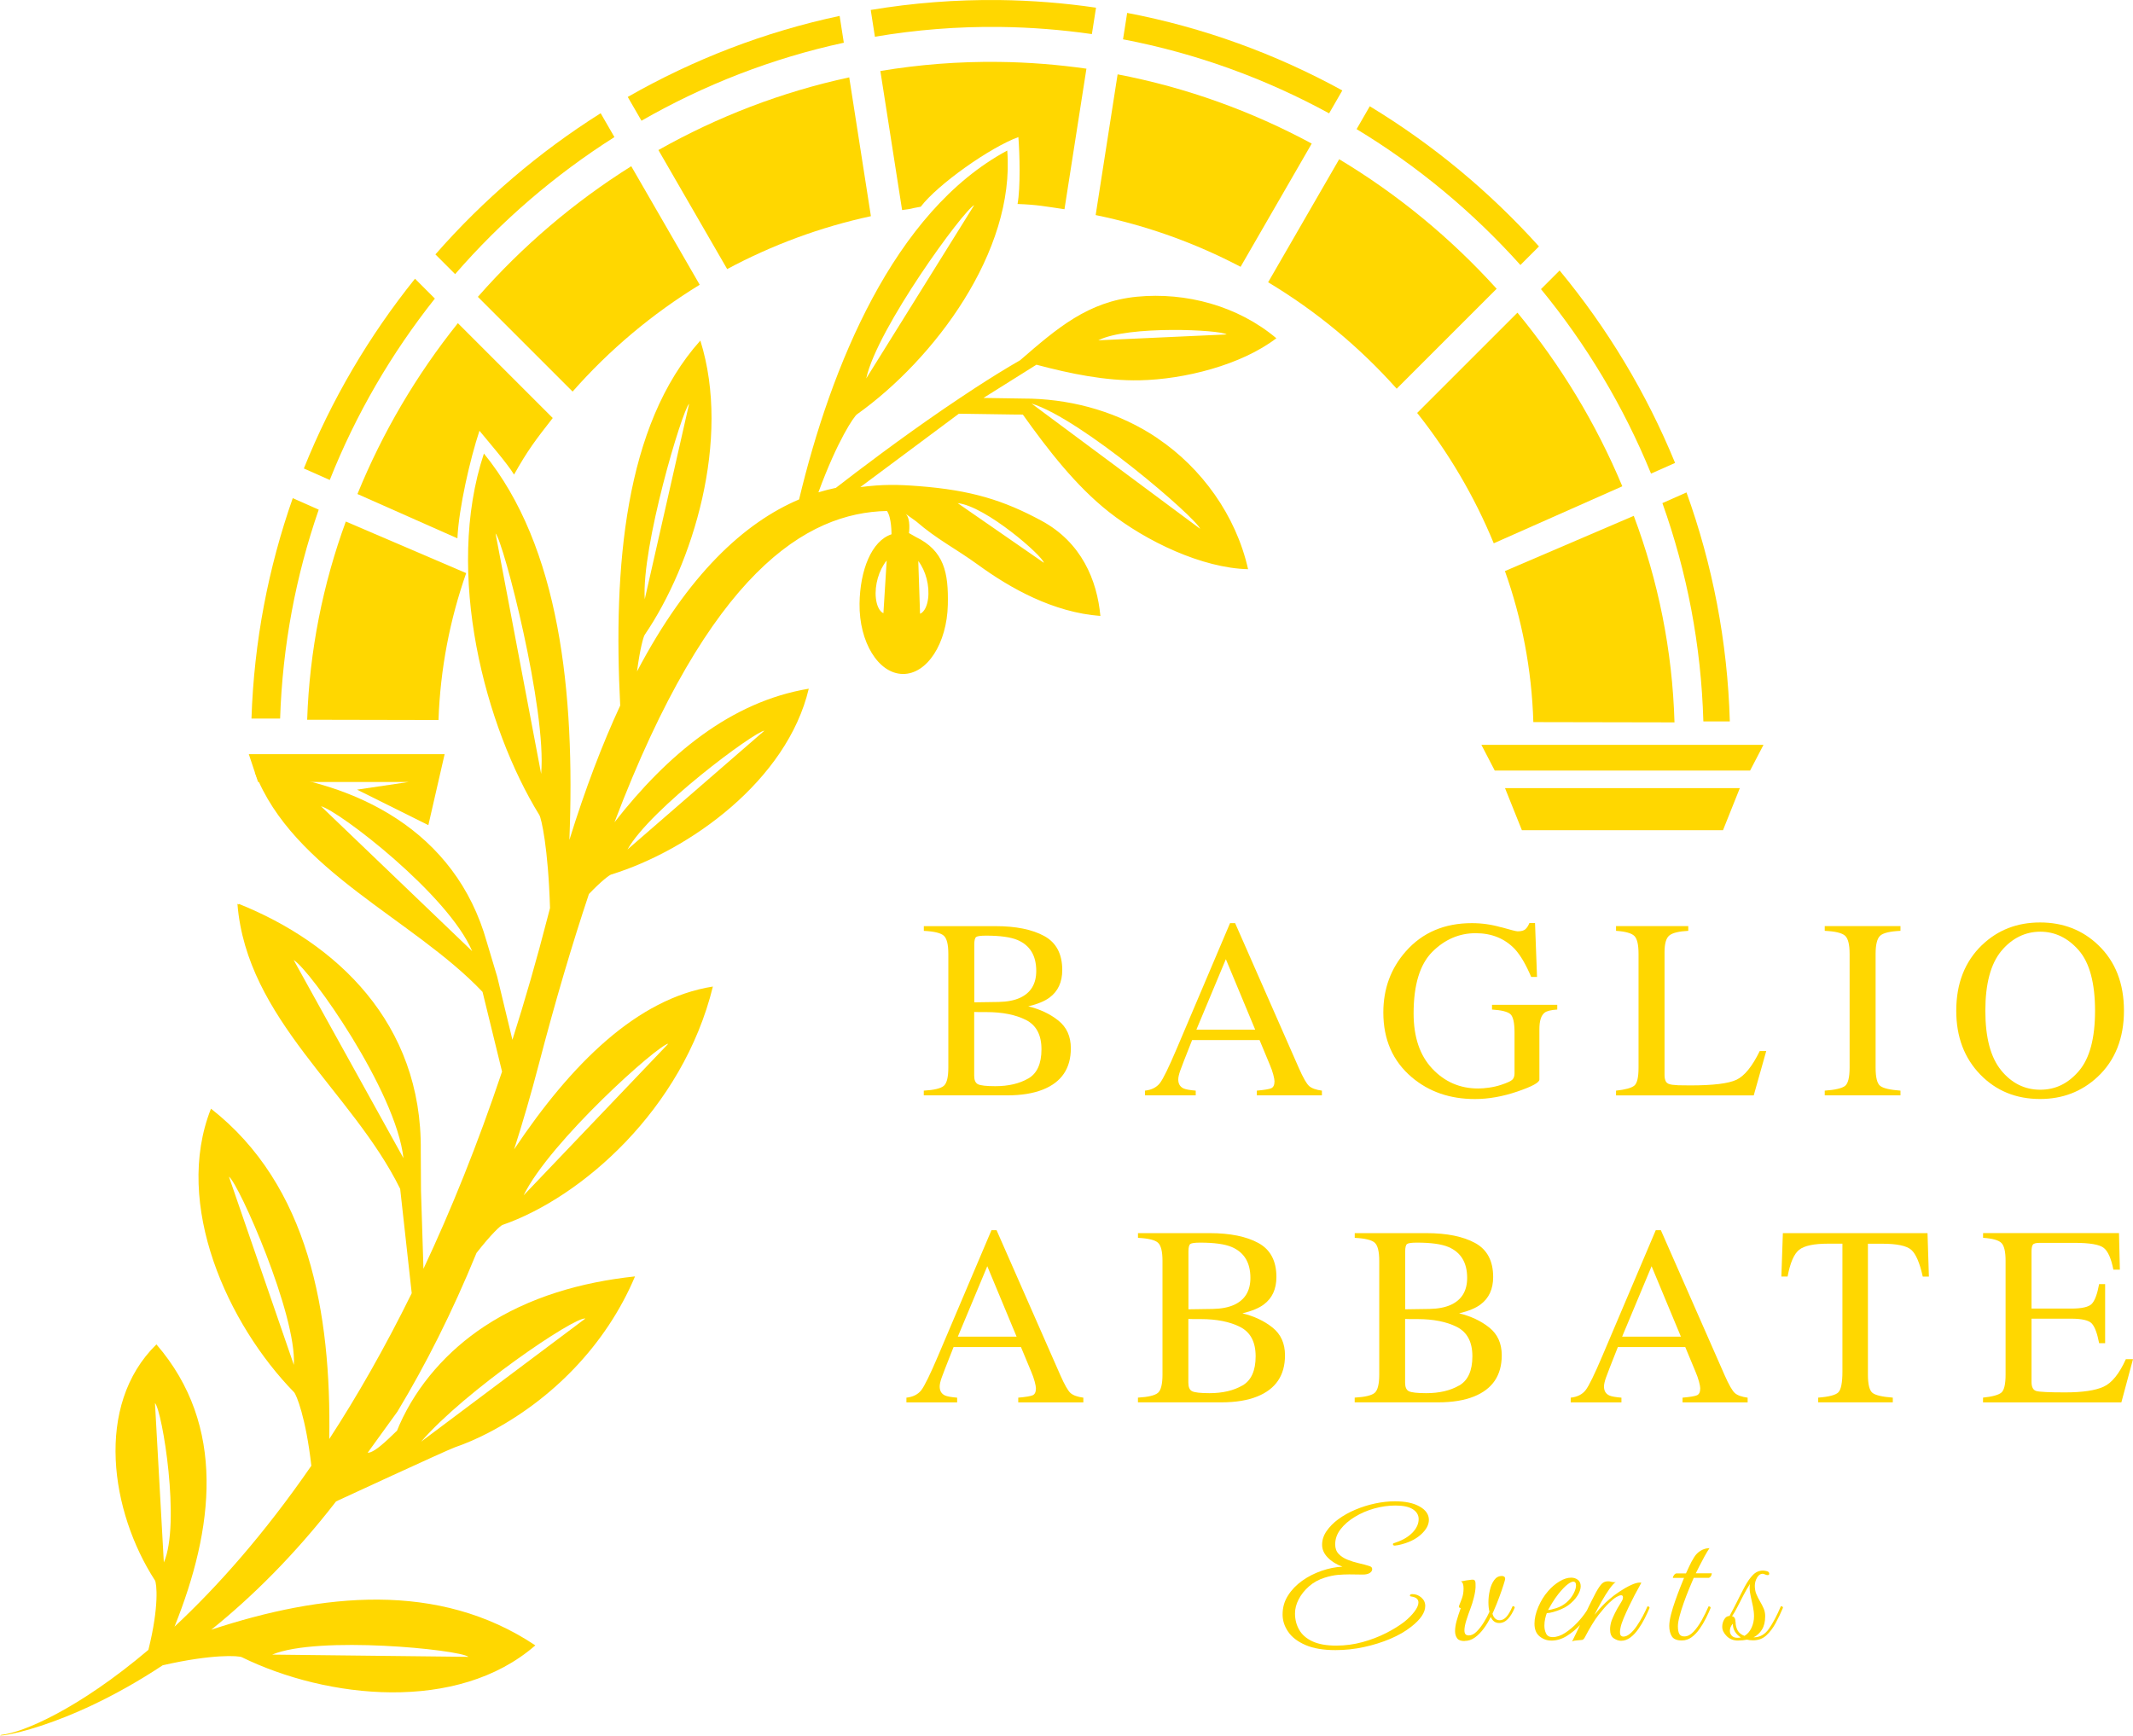
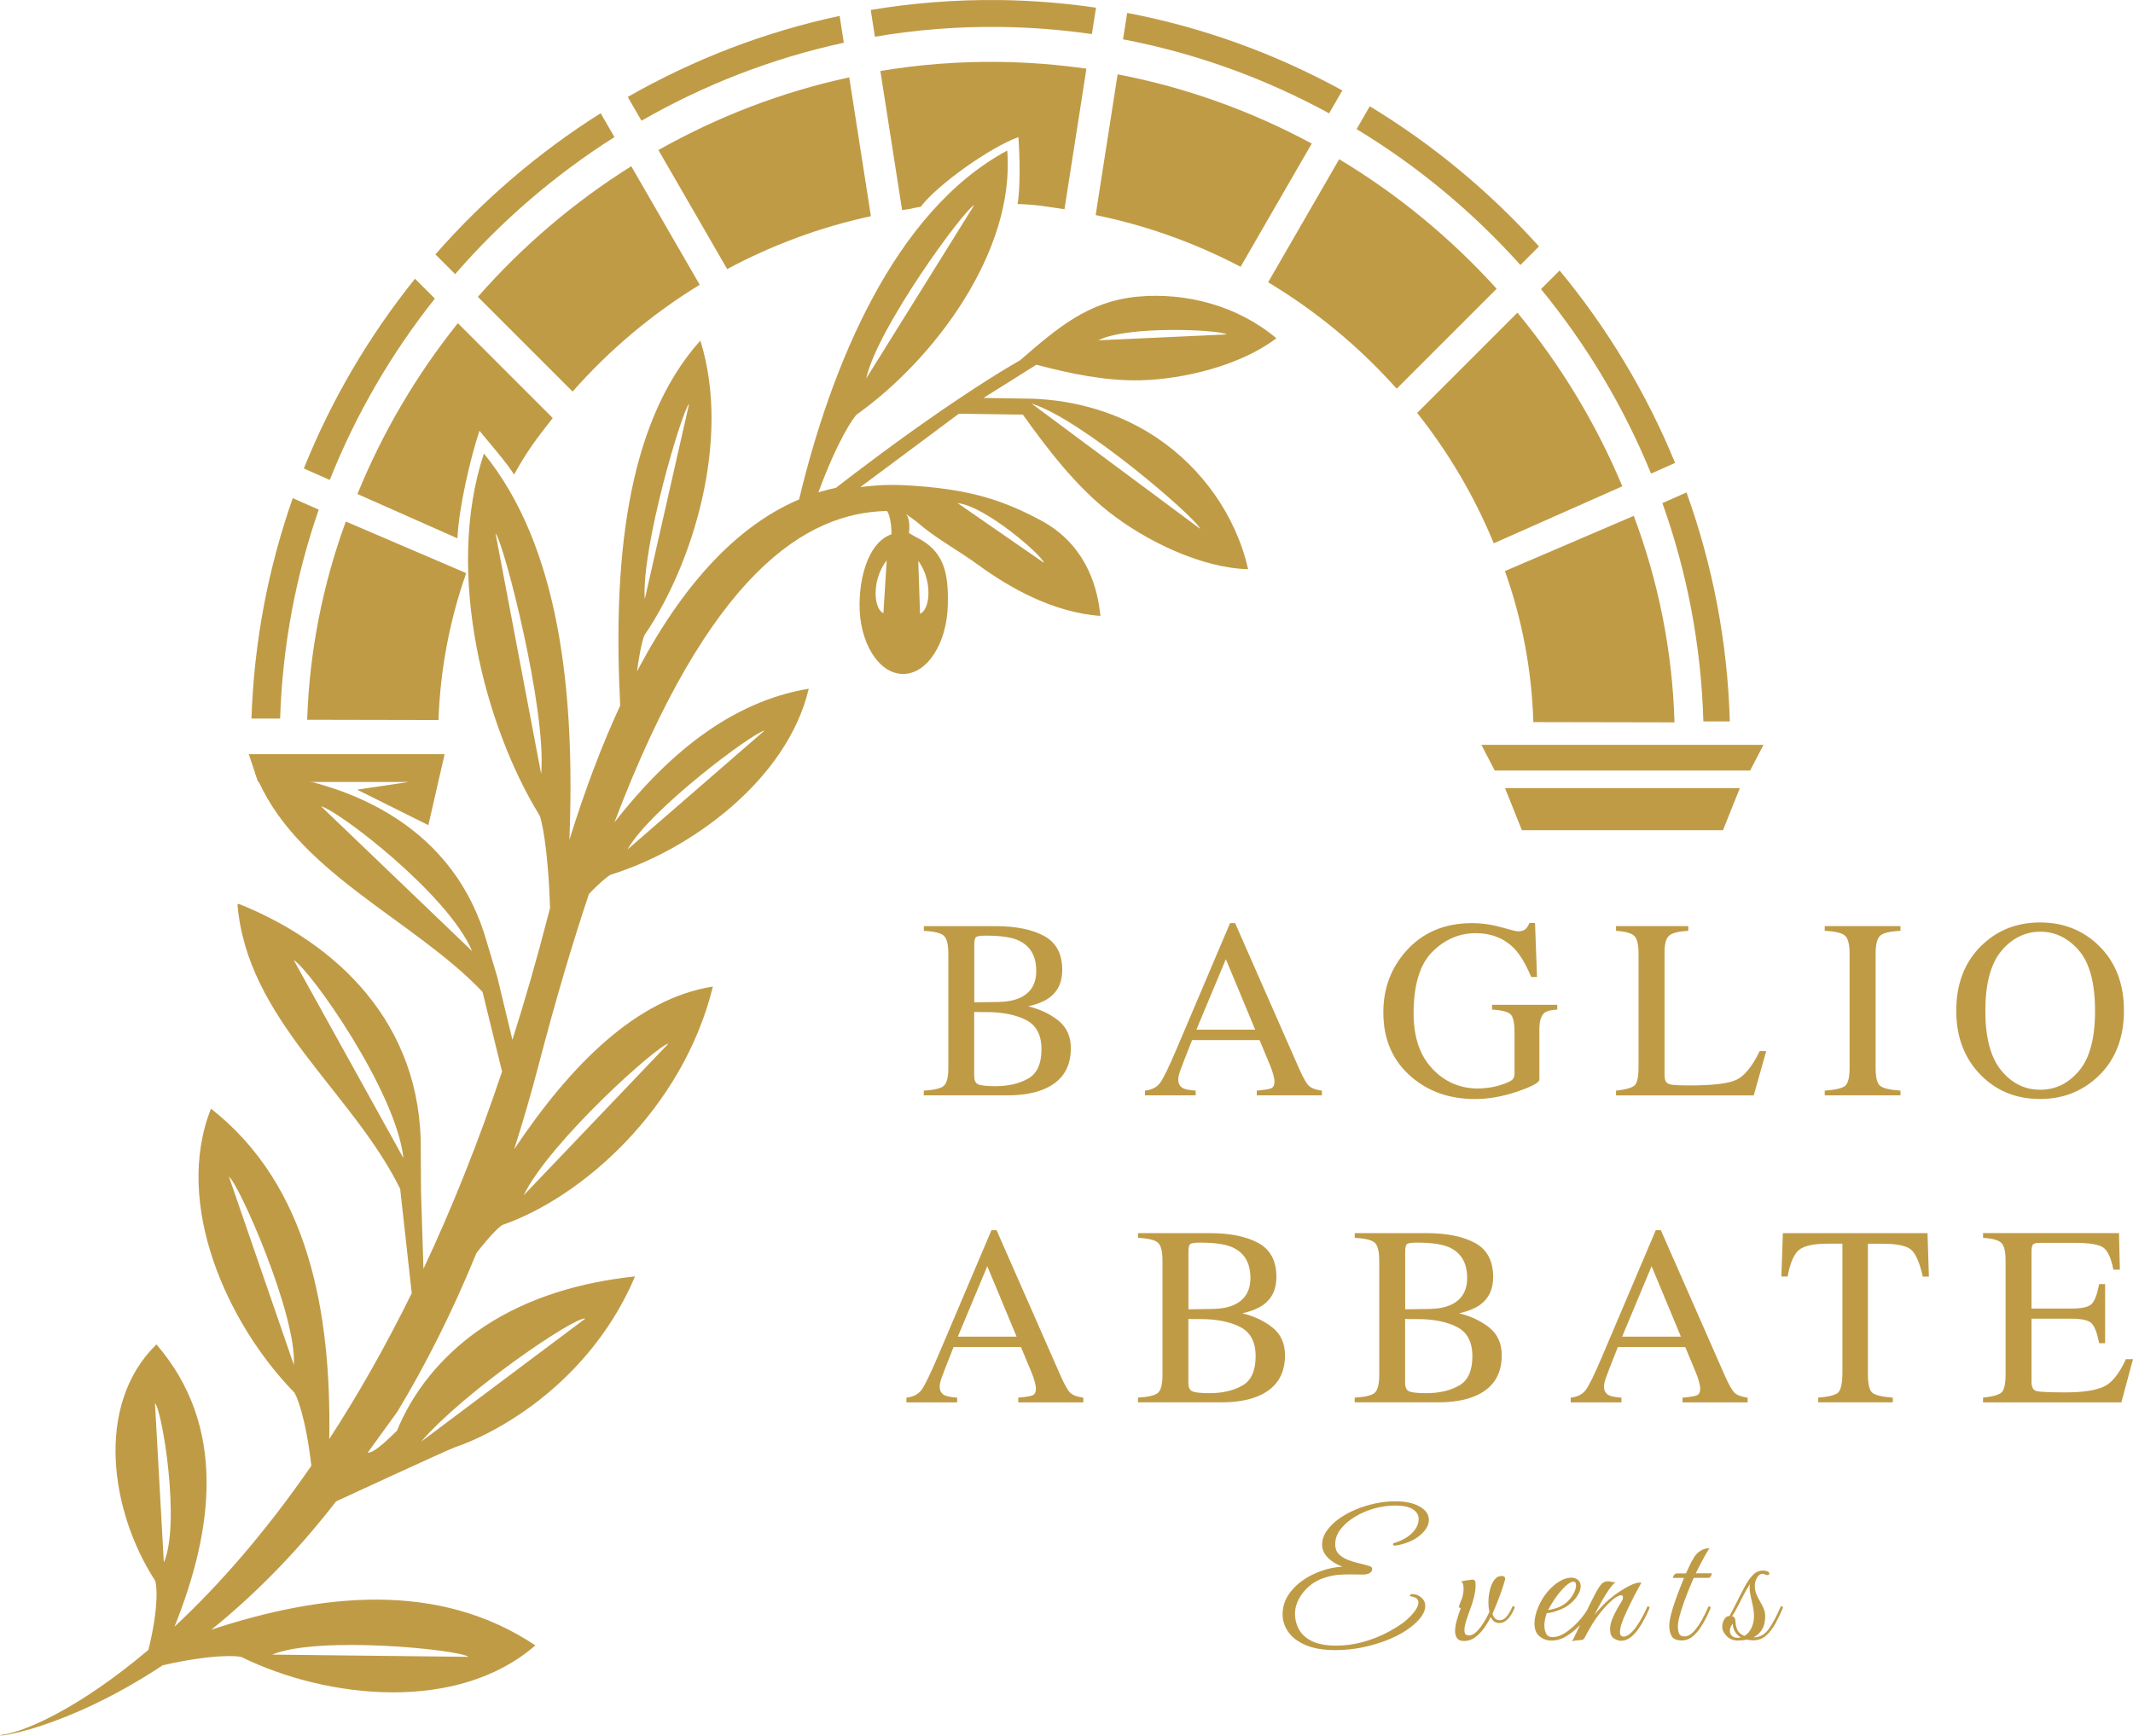
<svg xmlns="http://www.w3.org/2000/svg" id="Livello_1" data-name="Livello 1" viewBox="0 0 469.21 381.8">
  <defs>
    <style>
      .cls-1 {
        fill: none;
      }

      .cls-2 {
-         fill: #FFD700;
+         fill: #c09b46;
      }

      .cls-3 {
-         fill: #FFD700;
+         fill: #c09b46;
      }
    </style>
  </defs>
  <g>
    <g>
      <path class="cls-1" d="M247.05,8.65l-1.2,7.7c15.12,2.9,29.48,8.1,42.69,15.23l3.84-6.65c-14-7.66-29.26-13.22-45.33-16.29Z" />
      <path class="cls-1" d="M220.02,5.93c-9.37-.11-18.58,.63-27.56,2.15l1.19,7.63c8.5-1.42,17.22-2.11,26.09-2,6.51,.08,12.93,.59,19.24,1.49l1.2-7.7c-6.61-.95-13.34-1.49-20.17-1.57Z" />
      <path class="cls-1" d="M141.12,26.56l3.73,6.45c12.98-7.33,27.09-12.79,41.97-15.99l-1.19-7.62c-15.8,3.42-30.78,9.28-44.51,17.16Z" />
      <path class="cls-1" d="M298.41,28.41l-3.82,6.62c12.89,7.74,24.57,17.37,34.64,28.5l5.22-5.22c-10.46-11.66-22.61-21.76-36.04-29.9Z" />
      <path class="cls-1" d="M333.79,68.8c9.45,11.45,17.27,24.3,23.07,38.2l6.34-2.81c-6.03-14.77-14.24-28.44-24.21-40.59l-5.2,5.2Z" />
      <path class="cls-1" d="M100.12,60.31l5,5c9.79-11.15,21.16-20.85,33.74-28.74l-3.7-6.42c-13.08,8.29-24.9,18.47-35.04,30.15Z" />
      <path class="cls-1" d="M72.54,105.6l6,2.66c5.55-13.63,13.03-26.27,22.09-37.59l-4.98-4.98c-9.53,12.01-17.37,25.43-23.12,39.91Z" />
      <path class="cls-2" d="M105.12,65.31l20.84,20.84c8.06-9.16,17.5-17.1,27.96-23.5l-15.06-26.08c-12.58,7.89-23.96,17.59-33.74,28.74Z" />
      <path class="cls-2" d="M67.57,158.35l28.89,.06c.39-11.26,2.51-22.11,6.09-32.32l-26.48-11.35c-5.02,13.72-7.99,28.37-8.5,43.62Z" />
      <path class="cls-2" d="M337.3,158.87l31.05,.06c-.46-15.9-3.6-31.18-8.96-45.44l-28.34,12.15c3.73,10.49,5.9,21.65,6.25,33.23Z" />
      <path class="cls-2" d="M144.84,33.02l15.12,26.18c9.83-5.27,20.46-9.23,31.62-11.64l-4.77-30.54c-14.88,3.21-29,8.67-41.97,15.99Z" />
      <path class="cls-2" d="M333.79,68.8l-22.05,22.05c6.89,8.68,12.59,18.32,16.85,28.68l28.28-12.54c-5.8-13.9-13.62-26.75-23.07-38.2Z" />
      <path class="cls-2" d="M245.85,16.35l-4.83,30.97c11.25,2.3,21.96,6.17,31.88,11.38l15.65-27.11c-13.22-7.13-27.58-12.34-42.69-15.23Z" />
      <path class="cls-2" d="M294.59,35.03l-15.63,27.07c10.58,6.35,20.12,14.27,28.28,23.42l21.99-21.99c-10.07-11.13-21.74-20.75-34.64-28.5Z" />
      <path class="cls-2" d="M55.32,158.09h6.3c.52-16.04,3.47-31.47,8.49-45.96l-5.71-2.53c-5.36,15.26-8.53,31.54-9.08,48.49Z" />
      <path class="cls-2" d="M363.2,104.19l5.28-2.34c-6.32-15.43-14.93-29.68-25.4-42.34l-4.1,4.1c9.97,12.15,18.18,25.81,24.21,40.59Z" />
      <path class="cls-2" d="M334.45,58.31l4.09-4.09c-10.82-12.02-23.36-22.44-37.22-30.84l-2.9,5.03c13.43,8.13,25.58,18.23,36.04,29.9Z" />
      <path class="cls-2" d="M220.02,5.93c6.83,.08,13.56,.62,20.17,1.57l.91-5.81C234.14,.67,227.05,.1,219.85,.01c-9.63-.11-19.09,.64-28.31,2.18l.92,5.89c8.97-1.52,18.18-2.27,27.56-2.15Z" />
      <path class="cls-2" d="M185.62,9.4l-.92-5.9c-16.55,3.52-32.24,9.61-46.61,17.83l3.02,5.23c13.73-7.88,28.71-13.74,44.51-17.16Z" />
      <path class="cls-2" d="M292.38,24.93l2.9-5.03c-14.61-8.02-30.54-13.86-47.33-17.06l-.91,5.81c16.07,3.07,31.33,8.63,45.33,16.29Z" />
      <path class="cls-2" d="M135.16,30.16l-3.03-5.25c-13.55,8.54-25.81,19.02-36.35,31.06l4.34,4.34c10.14-11.69,21.96-21.86,35.04-30.15Z" />
      <path class="cls-2" d="M95.66,65.69l-4.37-4.37c-10.07,12.54-18.37,26.58-24.45,41.75l5.7,2.53c5.75-14.48,13.59-27.9,23.12-39.91Z" />
      <path class="cls-2" d="M374.7,158.72h5.82c-.5-17.62-3.83-34.56-9.53-50.38l-5.3,2.35c5.39,15.09,8.53,31.23,9.01,48.03Z" />
      <path class="cls-2" d="M202.54,45.48c3.77-4.94,15.29-13.07,21.48-15.32,.29,3.61,.48,11.1-.18,14.72,4.38,.16,6.06,.53,10.32,1.15l4.83-30.92c-6.31-.9-12.73-1.41-19.24-1.49-8.87-.11-17.59,.58-26.09,2l4.78,30.59c2.95-.37,1.19-.23,4.11-.73Z" />
      <path class="cls-2" d="M113.08,104.41c3-5.35,4.75-7.63,8.51-12.44l-20.87-20.87c-9.06,11.32-16.54,23.96-22.09,37.59l21.99,9.75c.3-6.66,2.81-17.54,4.85-23.67,1.8,2.21,6.11,7.17,7.6,9.63Z" />
    </g>
    <g>
      <path class="cls-3" d="M203.22,239.95c2.26-.13,3.72-.48,4.39-1.05,.67-.57,1-1.91,1-4v-25.04c0-2.07-.33-3.4-1-4-.67-.6-2.13-.95-4.39-1.06v-1.04h15.76c4.5,0,8.08,.73,10.72,2.17,2.65,1.45,3.97,3.94,3.97,7.48,0,2.66-.93,4.68-2.78,6.05-1.04,.79-2.61,1.44-4.7,1.95,2.58,.62,4.79,1.66,6.62,3.12,1.83,1.46,2.75,3.49,2.75,6.11,0,4.4-2.03,7.42-6.1,9.06-2.14,.86-4.78,1.29-7.91,1.29h-18.34v-1.04Zm21.16-20.42c2.38-1.1,3.57-3.07,3.57-5.92,0-3.36-1.37-5.63-4.12-6.8-1.52-.64-3.83-.96-6.93-.96-1.17,0-1.9,.1-2.17,.3s-.41,.75-.41,1.65v12.72l5.36-.08c1.89-.04,3.45-.34,4.7-.91Zm1.81,17.76c1.94-1.12,2.91-3.26,2.91-6.43s-1.14-5.3-3.41-6.46c-2.27-1.15-5.17-1.73-8.69-1.73h-1.64c-.23,0-.58,0-1.06-.03v14.02c0,.97,.27,1.6,.82,1.88s1.82,.43,3.82,.43c2.88,0,5.29-.56,7.23-1.68Z" />
      <path class="cls-3" d="M251.87,240.99v-1.04c1.45-.16,2.53-.71,3.26-1.63s1.96-3.46,3.72-7.6l11.73-27.62h1.12l14.03,31.91c.93,2.11,1.68,3.42,2.24,3.92s1.5,.84,2.82,1.02v1.04h-14.32v-1.04c1.65-.15,2.71-.32,3.18-.53,.48-.21,.71-.73,.71-1.55,0-.27-.09-.76-.27-1.45s-.44-1.42-.77-2.19l-2.25-5.41h-14.83c-1.46,3.68-2.34,5.93-2.62,6.74s-.43,1.45-.43,1.93c0,.95,.38,1.6,1.15,1.97,.48,.22,1.37,.38,2.69,.49v1.04h-11.15Zm24.24-14.46l-6.45-15.5-6.48,15.5h12.93Z" />
      <path class="cls-3" d="M330.21,203.99c2.11,.6,3.32,.91,3.63,.91,.81,0,1.38-.16,1.72-.47,.34-.31,.63-.76,.87-1.35h1.24l.44,11.85h-1.29c-1.15-2.73-2.35-4.76-3.57-6.1-2.22-2.34-5.1-3.52-8.66-3.52s-6.79,1.37-9.52,4.11-4.11,7.25-4.11,13.54c0,5.19,1.36,9.24,4.1,12.15,2.73,2.91,6.1,4.37,10.11,4.37,.68,0,1.47-.06,2.39-.19,.92-.13,1.79-.33,2.61-.6,1.34-.44,2.17-.82,2.5-1.14,.33-.32,.49-.79,.49-1.41v-8.97c0-2.17-.31-3.53-.92-4.06s-1.96-.87-4.03-1v-1.04h14.35v1.04c-1.39,.09-2.32,.32-2.78,.69-.77,.59-1.15,1.8-1.15,3.63v11.08c0,.66-1.62,1.54-4.85,2.64s-6.34,1.65-9.33,1.65c-5.5,0-10.13-1.6-13.91-4.81-4.16-3.54-6.24-8.28-6.24-14.24,0-5.24,1.66-9.73,4.97-13.47,3.65-4.12,8.48-6.18,14.51-6.18,2.18,0,4.32,.3,6.43,.91Z" />
      <path class="cls-3" d="M355.49,239.95c2.07-.22,3.41-.59,4.03-1.11s.92-1.84,.92-3.95v-25.04c0-2-.3-3.3-.91-3.92s-1.95-.99-4.04-1.14v-1.04h15.89v1.04c-2.07,.11-3.46,.45-4.16,1.02-.71,.57-1.06,1.79-1.06,3.66v27.05c0,.62,.11,1.11,.32,1.47,.21,.36,.67,.58,1.39,.67,.42,.05,.87,.09,1.33,.11,.47,.02,1.34,.03,2.63,.03,5.01,0,8.39-.41,10.15-1.24s3.47-2.93,5.12-6.32h1.43l-2.75,9.76h-30.29v-1.04Z" />
      <path class="cls-3" d="M401.4,239.95c2.29-.16,3.78-.51,4.45-1.03,.68-.52,1.02-1.86,1.02-4.03v-25.04c0-2.07-.34-3.4-1.02-4s-2.16-.95-4.45-1.06v-1.04h16.66v1.04c-2.29,.11-3.78,.46-4.45,1.06s-1.02,1.93-1.02,4v25.04c0,2.17,.34,3.51,1.02,4.03,.68,.52,2.16,.86,4.45,1.03v1.04h-16.66v-1.04Z" />
      <path class="cls-3" d="M436,207.92c3.46-3.32,7.72-4.97,12.78-4.97s9.35,1.67,12.81,5c3.76,3.61,5.63,8.42,5.63,14.43s-1.94,10.96-5.83,14.57c-3.48,3.23-7.69,4.84-12.62,4.84-5.28,0-9.66-1.79-13.14-5.36-3.54-3.65-5.3-8.33-5.3-14.05,0-6.01,1.89-10.83,5.66-14.46Zm4.21,27.58c2.33,2.83,5.19,4.25,8.59,4.25s6.16-1.38,8.52-4.14,3.54-7.17,3.54-13.23-1.19-10.57-3.58-13.3c-2.38-2.73-5.21-4.1-8.47-4.1s-6.23,1.42-8.57,4.25c-2.34,2.83-3.51,7.21-3.51,13.15s1.17,10.29,3.49,13.12Z" />
      <path class="cls-3" d="M199.39,308.54v-1.04c1.45-.16,2.53-.71,3.26-1.63,.72-.93,1.96-3.46,3.72-7.6l11.73-27.62h1.12l14.03,31.91c.93,2.11,1.68,3.42,2.24,3.92s1.5,.84,2.82,1.02v1.04h-14.32v-1.04c1.64-.15,2.7-.32,3.18-.53s.71-.73,.71-1.55c0-.27-.09-.76-.27-1.45-.18-.69-.44-1.42-.77-2.19l-2.25-5.41h-14.83c-1.46,3.68-2.34,5.93-2.62,6.74-.28,.81-.43,1.45-.43,1.93,0,.95,.38,1.6,1.15,1.97,.48,.22,1.37,.38,2.69,.49v1.04h-11.15Zm24.24-14.46l-6.45-15.5-6.48,15.5h12.93Z" />
      <path class="cls-3" d="M250.33,307.49c2.26-.13,3.72-.48,4.39-1.05,.66-.57,1-1.91,1-4v-25.04c0-2.07-.33-3.4-1-4-.67-.6-2.13-.95-4.39-1.06v-1.04h15.76c4.5,0,8.08,.73,10.72,2.17,2.65,1.45,3.97,3.94,3.97,7.48,0,2.66-.93,4.68-2.78,6.05-1.04,.79-2.61,1.44-4.7,1.95,2.58,.62,4.79,1.66,6.62,3.12,1.83,1.46,2.75,3.49,2.75,6.11,0,4.4-2.03,7.42-6.1,9.06-2.14,.86-4.78,1.29-7.91,1.29h-18.34v-1.04Zm21.16-20.42c2.38-1.1,3.57-3.07,3.57-5.92,0-3.36-1.37-5.63-4.12-6.8-1.52-.64-3.83-.96-6.93-.96-1.17,0-1.9,.1-2.17,.3s-.41,.75-.41,1.65v12.72l5.36-.08c1.89-.04,3.45-.34,4.7-.91Zm1.81,17.76c1.94-1.12,2.91-3.26,2.91-6.43s-1.14-5.3-3.41-6.46c-2.27-1.15-5.17-1.73-8.69-1.73h-1.64c-.23,0-.58,0-1.06-.03v14.02c0,.97,.27,1.6,.82,1.88s1.82,.43,3.82,.43c2.88,0,5.29-.56,7.23-1.68Z" />
      <path class="cls-3" d="M298.01,307.49c2.26-.13,3.72-.48,4.39-1.05,.66-.57,1-1.91,1-4v-25.04c0-2.07-.33-3.4-1-4-.67-.6-2.13-.95-4.39-1.06v-1.04h15.76c4.5,0,8.08,.73,10.72,2.17,2.65,1.45,3.97,3.94,3.97,7.48,0,2.66-.93,4.68-2.78,6.05-1.04,.79-2.61,1.44-4.7,1.95,2.58,.62,4.79,1.66,6.62,3.12,1.83,1.46,2.75,3.49,2.75,6.11,0,4.4-2.03,7.42-6.1,9.06-2.14,.86-4.78,1.29-7.91,1.29h-18.34v-1.04Zm21.16-20.42c2.38-1.1,3.57-3.07,3.57-5.92,0-3.36-1.37-5.63-4.12-6.8-1.52-.64-3.83-.96-6.93-.96-1.17,0-1.9,.1-2.17,.3s-.41,.75-.41,1.65v12.72l5.36-.08c1.89-.04,3.45-.34,4.7-.91Zm1.81,17.76c1.94-1.12,2.91-3.26,2.91-6.43s-1.14-5.3-3.41-6.46c-2.27-1.15-5.17-1.73-8.69-1.73h-1.64c-.23,0-.58,0-1.06-.03v14.02c0,.97,.27,1.6,.82,1.88s1.82,.43,3.82,.43c2.88,0,5.29-.56,7.23-1.68Z" />
      <path class="cls-3" d="M345.52,308.54v-1.04c1.45-.16,2.53-.71,3.26-1.63s1.96-3.46,3.72-7.6l11.73-27.62h1.12l14.03,31.91c.93,2.11,1.68,3.42,2.24,3.92s1.5,.84,2.82,1.02v1.04h-14.32v-1.04c1.65-.15,2.71-.32,3.18-.53,.48-.21,.71-.73,.71-1.55,0-.27-.09-.76-.27-1.45s-.44-1.42-.77-2.19l-2.25-5.41h-14.83c-1.46,3.68-2.34,5.93-2.62,6.74s-.43,1.45-.43,1.93c0,.95,.38,1.6,1.15,1.97,.48,.22,1.37,.38,2.69,.49v1.04h-11.15Zm24.24-14.46l-6.45-15.5-6.48,15.5h12.93Z" />
      <path class="cls-3" d="M392.18,271.3h31.83l.3,9.56h-1.35c-.66-3-1.5-4.96-2.51-5.87-1.02-.91-3.16-1.36-6.42-1.36h-3.13v28.8c0,2.17,.34,3.51,1.02,4.03,.68,.52,2.16,.86,4.45,1.03v1.04h-16.41v-1.04c2.38-.18,3.87-.57,4.45-1.18s.88-2.12,.88-4.54v-28.15h-3.16c-3.12,0-5.24,.45-6.36,1.35-1.13,.9-1.98,2.86-2.54,5.88h-1.37l.33-9.56Z" />
      <path class="cls-3" d="M436.23,307.49c2.07-.22,3.41-.59,4.03-1.11,.61-.52,.92-1.84,.92-3.95v-25.04c0-2-.3-3.3-.91-3.92s-1.95-.99-4.04-1.14v-1.04h29.9l.19,8.05h-1.43c-.48-2.48-1.19-4.08-2.14-4.81-.95-.73-3.08-1.09-6.38-1.09h-7.66c-.83,0-1.34,.13-1.53,.4-.19,.27-.29,.76-.29,1.5v12.56h8.69c2.4,0,3.93-.35,4.59-1.07s1.19-2.15,1.59-4.32h1.32v13h-1.32c-.42-2.18-.96-3.62-1.62-4.33s-2.18-1.06-4.56-1.06h-8.69v13.94c0,1.12,.35,1.78,1.06,1.98,.71,.2,2.82,.3,6.34,.3,3.82,0,6.63-.42,8.45-1.25,1.82-.83,3.45-2.85,4.9-6.06h1.57l-2.56,9.51h-30.43v-1.04Z" />
    </g>
    <path class="cls-3" d="M254.63,96.41c-8.34-5.62-18.05-8.38-27.72-8.7h0s-.05,0-.05,0c-.48-.02-.96-.02-1.45-.02l-9.07-.14,11.65-7.31c7.48,1.99,15.21,3.58,22.7,3.43,9.82-.2,22.33-3.34,30.08-9.25-8.48-7.14-19.89-10.18-30.67-9.14-10.78,1.05-17.56,6.93-25.69,13.97-3.23,1.86-6.58,3.94-9.93,6.12h0s0,0,0,0c-1.07,.7-2.14,1.41-3.21,2.12l-3.6,2.43c-9.83,6.73-18.88,13.6-23.79,17.41-1.28,.27-2.56,.59-3.85,.99,4.26-11.59,7.85-16.71,8.48-17.16,16.92-12.03,34.84-35.81,33.06-58.04-25.02,13.45-38.83,47.69-45.79,76.76-12.01,5.1-24.41,16.45-35.65,37.84,.66-5.1,1.43-7.67,1.68-8.04,10.58-15.51,19.09-42.95,12.25-64.75-16.71,18.62-19.17,49.98-17.63,80.3-3.92,8.46-7.67,18.26-11.18,29.57,1.3-32.52-2.16-64.57-18.8-85.02-8.76,26.41,.3,60.23,12.2,79.55,.42,.67,1.94,7.08,2.34,20.45-.14,.55-.29,1.09-.43,1.65-2.46,9.59-5.09,18.68-7.84,27.34l-3.34-13.86-2.29-7.64c-6.89-24.6-28.86-35.2-50.73-37.38,.02,.04,.04,.08,.05,.12-.11-.01-.22-.03-.33-.04,8.42,21.69,34.82,32.17,50.07,48.26,0,0,2.79,11.39,4.29,17.53-5.39,16.06-11.22,30.48-17.29,43.39l-.54-17.16-.05-8.79c.34-28.17-18.65-45.76-40.03-54.34,0,.05,.01,.09,.02,.14-.11-.05-.21-.09-.32-.14,2.05,25.5,25.21,41.19,35.8,62.7,0,0,1.72,15.58,2.54,22.96-5.91,12.01-12.01,22.66-18.14,32.08,.46-27.8-4.49-55.84-26.02-72.68-8.38,21.13,3.76,47.52,18.27,62.38,.51,.52,2.6,5.56,3.81,16.18-10.37,15.03-20.69,26.63-30.1,35.4,8.62-21.5,11.51-44.15-3.98-62.1-13.72,13.42-10.05,36.91-.32,51.93,.36,.57,.98,5.58-1.45,15.28-15.4,13.04-27.62,18.22-32.33,18.69-2.56,.74,13.6-.83,35.48-15.3,11-2.52,16.72-2.11,17.4-1.78,18.71,9.17,47.47,12.32,64.57-2.6-21.26-14.21-46.91-11.49-71.28-3.45,8.85-7.12,18.24-16.34,27.45-28.23,0,0,24.09-11.15,26.11-11.89,0,0,0,0,0,0,2.53-.87,4.96-1.95,7.16-3.08,14.08-7.25,26.1-19.37,32.49-34.53-11.7,1.25-23.31,4.51-33.17,11.02-7.94,5.24-14.69,12.71-18.66,21.66h0s0,0,0,0c-.19,.42-.36,.85-.53,1.28-.49,.35-4.78,4.99-6.45,4.83l6.54-9.04c6.13-10.16,12.01-21.72,17.4-34.91,3.31-4.24,5.3-6.02,5.71-6.16,17.33-6.01,39.65-25.39,46.29-52.45-16.65,2.61-31.15,17-43.72,35.81,1.91-5.97,3.73-12.2,5.43-18.72,3.63-13.91,7.31-26.34,11.02-37.45,2.76-2.89,4.49-4.16,4.88-4.28,17.3-5.33,38.71-20.72,43.48-40.89-17.18,2.86-31.15,14.55-42.74,29.39,20.96-55.19,42.25-68.12,59.94-68.49,1.04,1.43,1,5.13,1,5.13h0c-4.39,1.44-6.93,7.89-7.03,15.25-.11,8.48,4.15,15.41,9.51,15.48,5.36,.07,9.72-6.74,9.91-15.22,.16-7.08-.8-11.88-7.04-14.92h0s-1.51-.86-1.51-.86c0,0,.46-3.15-.73-4.23-1.19-1.09,0,0,0,0l2.28,1.63c4.67,4.04,8.65,5.95,13.65,9.58,7.15,5.2,16.52,10.46,26.91,11.26-.72-7.83-4.13-16.19-12.97-20.96-8.23-4.45-15.39-6.72-27.04-7.61-4.54-.35-7.86-.42-12.8,.22l21.68-16.15,12.31,.18h0s1.76,.01,1.76,.01h0c5.57,7.81,11.67,15.69,18.89,21.39,8.28,6.54,20.6,12.39,30.66,12.63-2.67-11.9-10.29-22.31-19.88-28.77Zm15.21-22.83l-28.24,1.29c6.54-3.31,26.88-2.33,28.24-1.29Zm-55.54-28.45l-23.75,38.13c2.39-11.03,21.46-37.09,23.75-38.13Zm-62.71,43.7l-9.76,43.01c-.75-11.5,8.19-41.49,9.76-43.01Zm-32.55,81.43l-10.03-52.9c1.79,1.91,11.29,38.87,10.03,52.9Zm-48.43,7.12c3.96,1.02,27.98,19.41,33.26,31.89l-33.26-31.89Zm-6.01,33.83c3.69,2.23,22.5,28.78,24.15,43.59l-24.15-43.59Zm.04,89.08l-14.28-41.41c2.13,1.45,14.92,30.3,14.28,41.41Zm-28.6,43.46l-1.95-35.07c1.62,1.7,5.67,26.66,1.95,35.07Zm67.01,20.77l-43.18-.49c10.12-4.22,41.13-1.12,43.18,.49Zm25.72-74.43l-36.13,27.09c9.49-11.04,33.81-27.59,36.13-27.09Zm18.24-60.46l-31.83,33.36c5.76-11.83,29.71-33.25,31.83-33.36Zm21.15-68.88l-30.13,26.15c5.02-8.97,27.96-25.95,30.13-26.15Zm26.18-25.83c-.98-.45-1.51-1.87-1.67-3.34-.3-2.85,.66-6.16,2.38-8.26l-.72,11.6Zm9.81-3.17c-.19,1.46-.76,2.87-1.76,3.29l-.39-11.61c1.66,2.15,2.53,5.49,2.15,8.33Zm25.48-7.93l-18.97-13.13c6.18,.65,18.71,11.62,18.97,13.13Zm34.37-7.48l-37.09-27.56c11.01,3.39,36.19,25.14,37.09,27.56Z" />
    <g>
      <polygon class="cls-3" points="384.98 169.53 387.93 163.87 356.9 163.87 325.87 163.87 328.81 169.53 384.98 169.53" />
      <polygon class="cls-3" points="331.07 173.4 334.78 182.65 356.9 182.65 379.02 182.65 382.72 173.4 331.07 173.4" />
    </g>
    <polygon class="cls-3" points="97.81 165.92 76.27 165.92 54.73 165.92 56.77 172.04 89.93 172.04 78.54 173.73 94.23 181.54 97.81 165.92" />
  </g>
  <g>
    <path class="cls-3" d="M293.76,363.04c-2.65,0-4.84-.37-6.56-1.11s-3-1.71-3.82-2.91c-.83-1.2-1.24-2.47-1.24-3.82,0-1.53,.39-2.92,1.19-4.17,.79-1.25,1.83-2.33,3.12-3.25,1.29-.92,2.71-1.64,4.26-2.18,1.55-.54,3.08-.84,4.59-.92-1.33-.48-2.4-1.15-3.23-2.01-.83-.85-1.24-1.79-1.24-2.81s.32-2.05,.98-3,1.52-1.84,2.62-2.64c1.1-.8,2.34-1.5,3.73-2.08,1.39-.59,2.84-1.04,4.34-1.36,1.51-.32,2.96-.48,4.36-.48,2.27,0,4.08,.38,5.43,1.15,1.35,.76,2.03,1.75,2.03,2.94,0,1.1-.59,2.18-1.78,3.25-1.19,1.07-2.82,1.84-4.91,2.29-.41,.08-.68,.12-.8,.12-.28,0-.42-.12-.42-.34,0-.08,.04-.13,.13-.17,.09-.04,.29-.11,.59-.21,1.5-.51,2.7-1.23,3.6-2.16,.89-.93,1.34-1.92,1.34-2.96,0-.89-.43-1.61-1.28-2.16-.85-.55-2.14-.82-3.84-.82-1.53,0-3.07,.22-4.63,.65s-2.98,1.05-4.28,1.84c-1.3,.79-2.35,1.7-3.14,2.72-.79,1.02-1.19,2.13-1.19,3.33,0,.87,.25,1.57,.76,2.1,.51,.54,1.16,.96,1.95,1.28,.79,.32,1.61,.57,2.47,.77,.85,.19,1.64,.4,2.35,.63,.25,.08,.42,.18,.5,.31s.11,.25,.11,.38c0,.33-.19,.61-.55,.84-.37,.23-.89,.34-1.55,.34-.41,0-.86,0-1.36-.02-.5-.01-1.03-.02-1.59-.02-.79,0-1.62,.04-2.5,.11-.88,.08-1.84,.28-2.89,.61-1.33,.41-2.48,1.05-3.46,1.91-.98,.87-1.74,1.82-2.28,2.87-.54,1.05-.8,2.08-.8,3.1,0,1.33,.31,2.52,.92,3.59,.61,1.07,1.58,1.92,2.91,2.54,1.33,.62,3.07,.94,5.24,.94,1.99,0,3.91-.26,5.77-.77,1.86-.51,3.58-1.17,5.16-1.97,1.58-.8,2.93-1.64,4.05-2.5,.92-.74,1.66-1.49,2.24-2.26s.86-1.43,.86-1.99c0-.71-.5-1.15-1.49-1.3-.26-.02-.38-.1-.38-.23,0-.2,.18-.31,.54-.31,.74,0,1.4,.25,1.97,.75,.57,.5,.86,1.12,.86,1.85,0,1.45-1.03,2.98-3.1,4.59-1.25,.99-2.77,1.87-4.57,2.64-1.8,.76-3.73,1.37-5.81,1.82-2.08,.45-4.16,.67-6.25,.67Z" />
    <path class="cls-3" d="M322.18,361.05c-.79,0-1.34-.2-1.64-.61s-.46-.93-.46-1.57,.11-1.42,.34-2.26c.23-.84,.54-1.78,.92-2.83-.28,0-.42-.13-.42-.38,.2-.51,.43-1.09,.67-1.74s.36-1.38,.36-2.2c0-.41-.05-.75-.15-1.03-.1-.28-.26-.45-.46-.5,.54-.1,.96-.18,1.26-.23,.31-.05,.51-.08,.61-.08,.15-.02,.29-.04,.42-.06,.13-.01,.24-.02,.34-.02,.25,0,.43,.1,.52,.31,.09,.2,.12,.65,.1,1.34-.03,.64-.15,1.41-.38,2.31-.23,.9-.47,1.69-.73,2.35-.33,.87-.64,1.75-.92,2.64-.28,.89-.42,1.63-.42,2.22,0,.51,.14,.84,.42,.99,.2,.08,.38,.11,.54,.11,.59,0,1.16-.28,1.72-.84s1.09-1.24,1.59-2.05,.91-1.57,1.24-2.31c-.15-.59-.23-1.29-.23-2.1,0-.87,.1-1.75,.31-2.64,.2-.89,.52-1.64,.96-2.24,.43-.6,.99-.9,1.68-.9,.48,0,.73,.22,.73,.65,0,.1-.12,.54-.36,1.3-.24,.76-.55,1.67-.94,2.71-.38,1.05-.79,2.05-1.22,3.02-.1,.2-.19,.41-.27,.61,.1,.43,.29,.78,.57,1.05,.28,.27,.62,.4,1.03,.4,.51,0,.99-.24,1.43-.71,.45-.47,.91-1.27,1.4-2.39,.31,0,.46,.11,.46,.34-.41,1.02-.9,1.84-1.47,2.45-.57,.61-1.22,.92-1.93,.92-.87,0-1.49-.45-1.87-1.34-.43,.89-.94,1.74-1.53,2.54-.59,.8-1.23,1.46-1.93,1.97s-1.46,.77-2.28,.77Z" />
    <path class="cls-3" d="M341.22,360.94c-.94,0-1.79-.31-2.54-.92-.75-.61-1.13-1.54-1.13-2.79,0-1.15,.28-2.38,.84-3.69,.56-1.31,1.27-2.47,2.14-3.46,.74-.87,1.57-1.58,2.49-2.14,.92-.56,1.78-.84,2.6-.84,.56,0,1.04,.15,1.45,.46,.43,.33,.65,.8,.65,1.42s-.24,1.34-.73,2.1c-.48,.76-1.17,1.48-2.07,2.14-.38,.28-.87,.55-1.45,.8s-1.17,.47-1.76,.63c-.59,.17-1.07,.25-1.45,.25-.13,.31-.25,.71-.36,1.22-.12,.51-.17,1.03-.17,1.57,0,.64,.13,1.21,.38,1.72,.25,.51,.73,.77,1.42,.77,.89,0,1.81-.31,2.75-.92,.94-.61,1.84-1.37,2.7-2.28,.85-.9,1.56-1.8,2.12-2.7,.31-.66,.62-1.32,.96-1.97,.33-.65,.66-1.29,.99-1.93,.51-.92,.94-1.56,1.3-1.93,.36-.37,.83-.55,1.42-.55,.2,0,.42,.03,.65,.1,.23,.06,.46,.1,.69,.1,.15,0,.27-.01,.34-.04-.36,.2-.82,.71-1.4,1.51-.57,.8-1.15,1.73-1.74,2.77-.59,1.05-1.11,2.03-1.57,2.94,.48-.59,.99-1.17,1.53-1.76,.54-.59,1.12-1.15,1.76-1.68,.61-.54,1.34-1.09,2.2-1.66,.85-.57,1.69-1.05,2.5-1.43s1.47-.57,1.95-.57c.18,0,.31,.01,.38,.04-.56,.99-1.05,1.89-1.47,2.7-.42,.8-.85,1.66-1.28,2.56s-.82,1.77-1.17,2.6c-.34,.83-.57,1.52-.67,2.08-.08,.33-.11,.64-.11,.92,0,.41,.08,.68,.23,.8,.15,.13,.32,.19,.5,.19,.48,0,.98-.22,1.49-.65,.51-.43,1-.99,1.47-1.68,.47-.69,.91-1.42,1.32-2.18,.41-.77,.75-1.48,1.03-2.14,.31,0,.46,.11,.46,.34-.28,.69-.63,1.45-1.05,2.28-.42,.83-.89,1.62-1.42,2.37-.52,.75-1.1,1.37-1.74,1.85-.64,.48-1.33,.73-2.06,.73-.51,0-1.04-.18-1.59-.54s-.82-1.02-.82-1.99c0-.28,.02-.58,.08-.9,.05-.32,.14-.67,.27-1.05,.2-.51,.45-1.06,.73-1.64,.28-.59,.74-1.39,1.38-2.41,.18-.28,.29-.5,.32-.65,.04-.15,.06-.28,.06-.38,0-.31-.14-.46-.42-.46-.23,0-.57,.13-1.01,.38-.45,.26-1,.7-1.66,1.34-.64,.61-1.4,1.48-2.28,2.6-.88,1.12-1.89,2.78-3.04,4.97-.18,.33-.38,.51-.59,.54-.22,.02-.52,.05-.9,.08-.26,.02-.5,.05-.73,.08-.23,.03-.42,.09-.57,.19,.31-.61,.61-1.22,.9-1.84,.29-.61,.58-1.21,.86-1.8-.87,.94-1.85,1.75-2.94,2.43-1.1,.68-2.23,1.01-3.4,1.01Zm-.69-6.73c.36,0,.96-.13,1.8-.4,.84-.27,1.61-.69,2.29-1.28,.66-.59,1.17-1.23,1.53-1.93,.36-.7,.54-1.29,.54-1.78,0-.56-.2-.84-.61-.84-.31,0-.73,.2-1.26,.61-.54,.41-1.2,1.1-1.99,2.07-.48,.61-.94,1.27-1.38,1.99-.43,.71-.74,1.24-.92,1.57Z" />
    <path class="cls-3" d="M376.06,340.59c-.33,.48-.7,1.1-1.11,1.84-.41,.74-.78,1.45-1.13,2.14-.34,.69-.61,1.21-.78,1.57h3.52c0,.1-.04,.27-.13,.5-.09,.23-.26,.4-.52,.5h-3.33c-.31,.69-.66,1.52-1.05,2.49-.4,.97-.78,1.98-1.15,3.02-.37,1.05-.68,2.02-.92,2.93-.24,.91-.36,1.64-.36,2.2,0,.76,.1,1.33,.31,1.7,.2,.37,.57,.55,1.11,.55,.69,0,1.35-.34,1.99-1.01,.64-.67,1.24-1.52,1.82-2.54,.57-1.02,1.08-2.04,1.51-3.06,.31,0,.46,.11,.46,.34-.28,.69-.62,1.44-1.03,2.26-.41,.82-.87,1.6-1.4,2.35-.52,.75-1.11,1.36-1.76,1.84-.65,.47-1.37,.71-2.16,.71-1.07,0-1.8-.3-2.18-.9-.38-.6-.57-1.37-.57-2.31,0-.69,.13-1.52,.38-2.51,.25-.98,.57-1.99,.94-3.04,.37-1.04,.73-2.02,1.09-2.93,.36-.9,.64-1.6,.84-2.08h-2.45c0-.2,.09-.42,.27-.65,.18-.23,.37-.34,.57-.34h2.03c.2-.41,.44-.92,.71-1.53,.27-.61,.63-1.29,1.09-2.03,.38-.61,.87-1.1,1.47-1.45s1.24-.54,1.93-.54Z" />
    <path class="cls-3" d="M382.37,360.94c-1.05,0-1.89-.32-2.54-.98-.65-.65-.98-1.33-.98-2.05,0-.59,.15-1.13,.44-1.63s.68-.75,1.17-.75l.04-.08c.56-1.02,1.1-2.06,1.63-3.12,.52-1.06,1.1-2.19,1.74-3.38,.54-.99,1.11-1.81,1.74-2.45,.62-.64,1.36-.96,2.2-.96,.2,0,.48,.04,.84,.13,.36,.09,.54,.27,.54,.56,0,.2-.12,.31-.34,.31-.18,0-.38-.05-.59-.15-.22-.1-.39-.15-.52-.15-.48,0-.89,.28-1.22,.84-.33,.56-.5,1.16-.5,1.8,0,.69,.11,1.31,.34,1.85,.23,.55,.5,1.08,.8,1.59,.31,.51,.57,1.03,.8,1.55,.23,.52,.34,1.09,.34,1.7,0,1.22-.24,2.21-.71,2.96-.47,.75-1.09,1.32-1.85,1.7h.04c1.35,0,2.47-.63,3.35-1.89,.88-1.26,1.75-2.91,2.62-4.95,.31,0,.46,.11,.46,.34-.48,1.15-1.02,2.27-1.61,3.37-.59,1.1-1.28,2-2.07,2.72s-1.76,1.07-2.91,1.07c-.48,0-.93-.05-1.34-.15-.59,.13-1.22,.19-1.91,.19Zm-1.84-2.14c0,.41,.14,.76,.42,1.07s.7,.46,1.26,.46c.25,0,.5-.02,.73-.08-.54-.33-.96-.75-1.28-1.26-.32-.51-.48-1.1-.48-1.76-.23,.25-.4,.52-.5,.78-.1,.27-.15,.53-.15,.78Zm1.26-1.91c0,.61,.14,1.2,.42,1.76s.79,.98,1.53,1.26c.66-.38,1.18-.98,1.55-1.78,.37-.8,.55-1.64,.55-2.5,0-.71-.08-1.44-.23-2.18-.15-.74-.31-1.47-.48-2.18s-.25-1.35-.25-1.91c0-.18,0-.34,.02-.48,.01-.14,.03-.27,.06-.4-.46,.69-.92,1.49-1.4,2.41-.47,.92-.92,1.8-1.36,2.64-.43,.84-.83,1.53-1.19,2.06,.51,.08,.76,.51,.76,1.3Z" />
  </g>
</svg>
